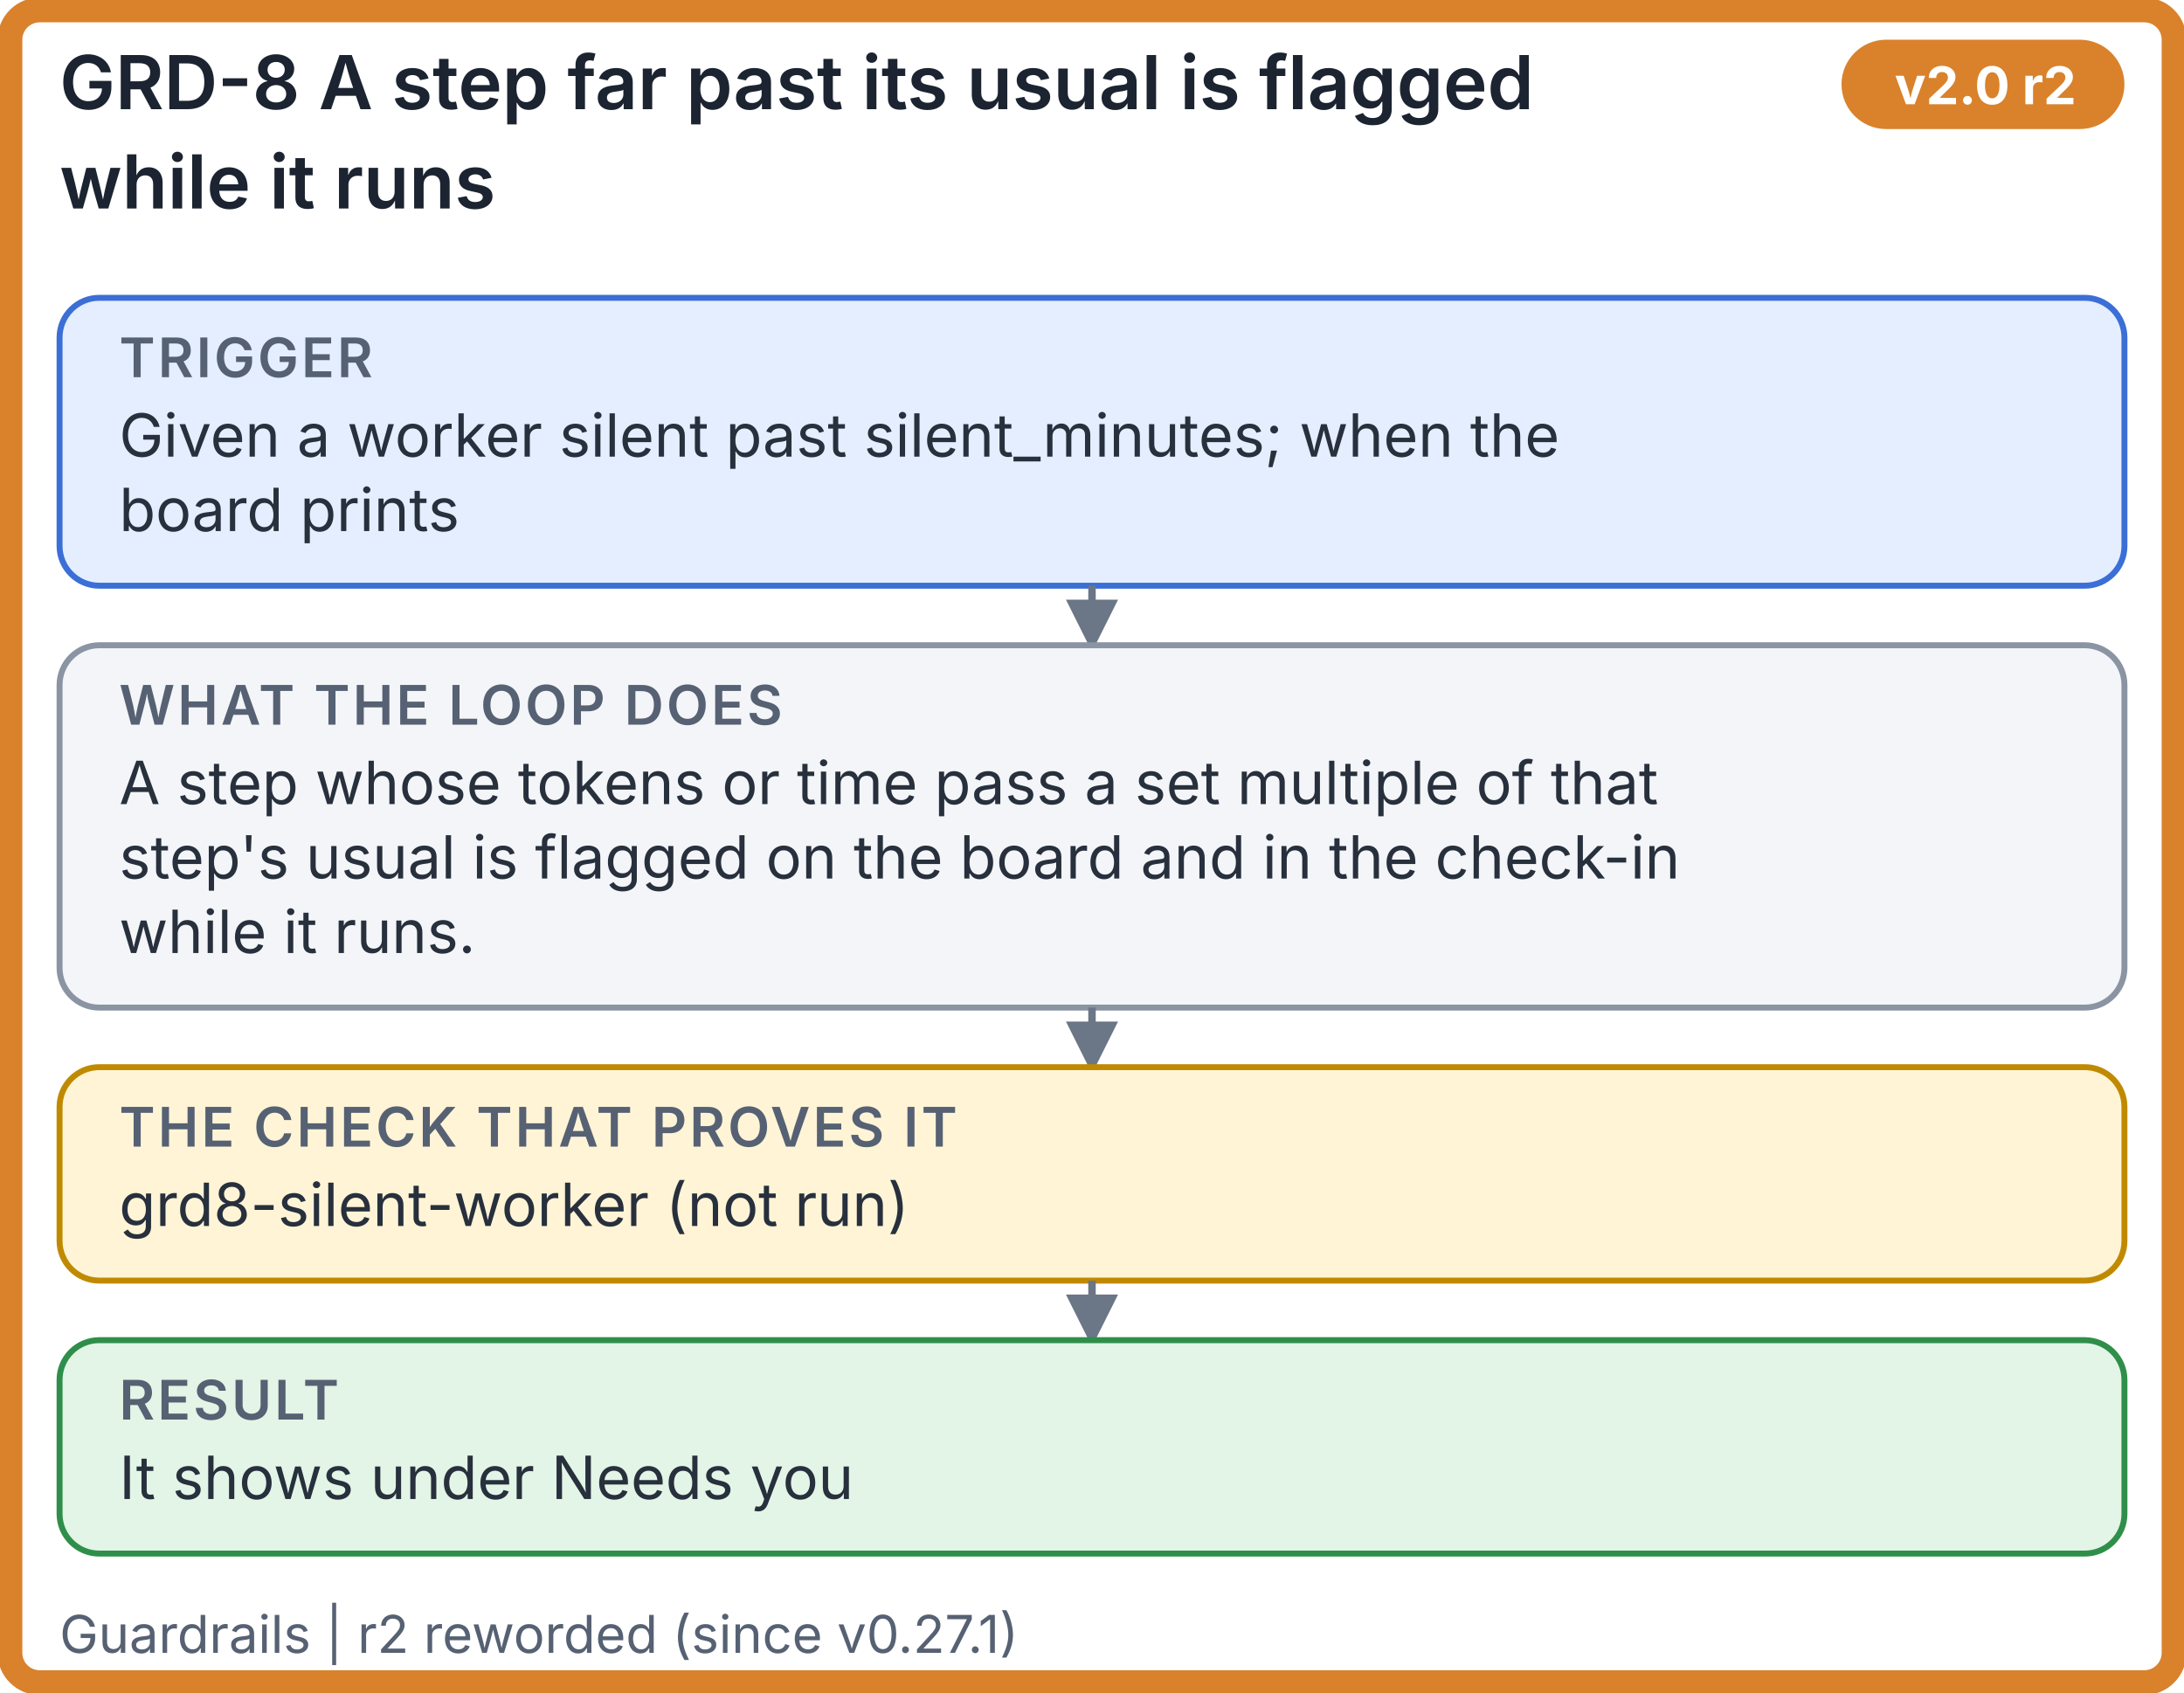
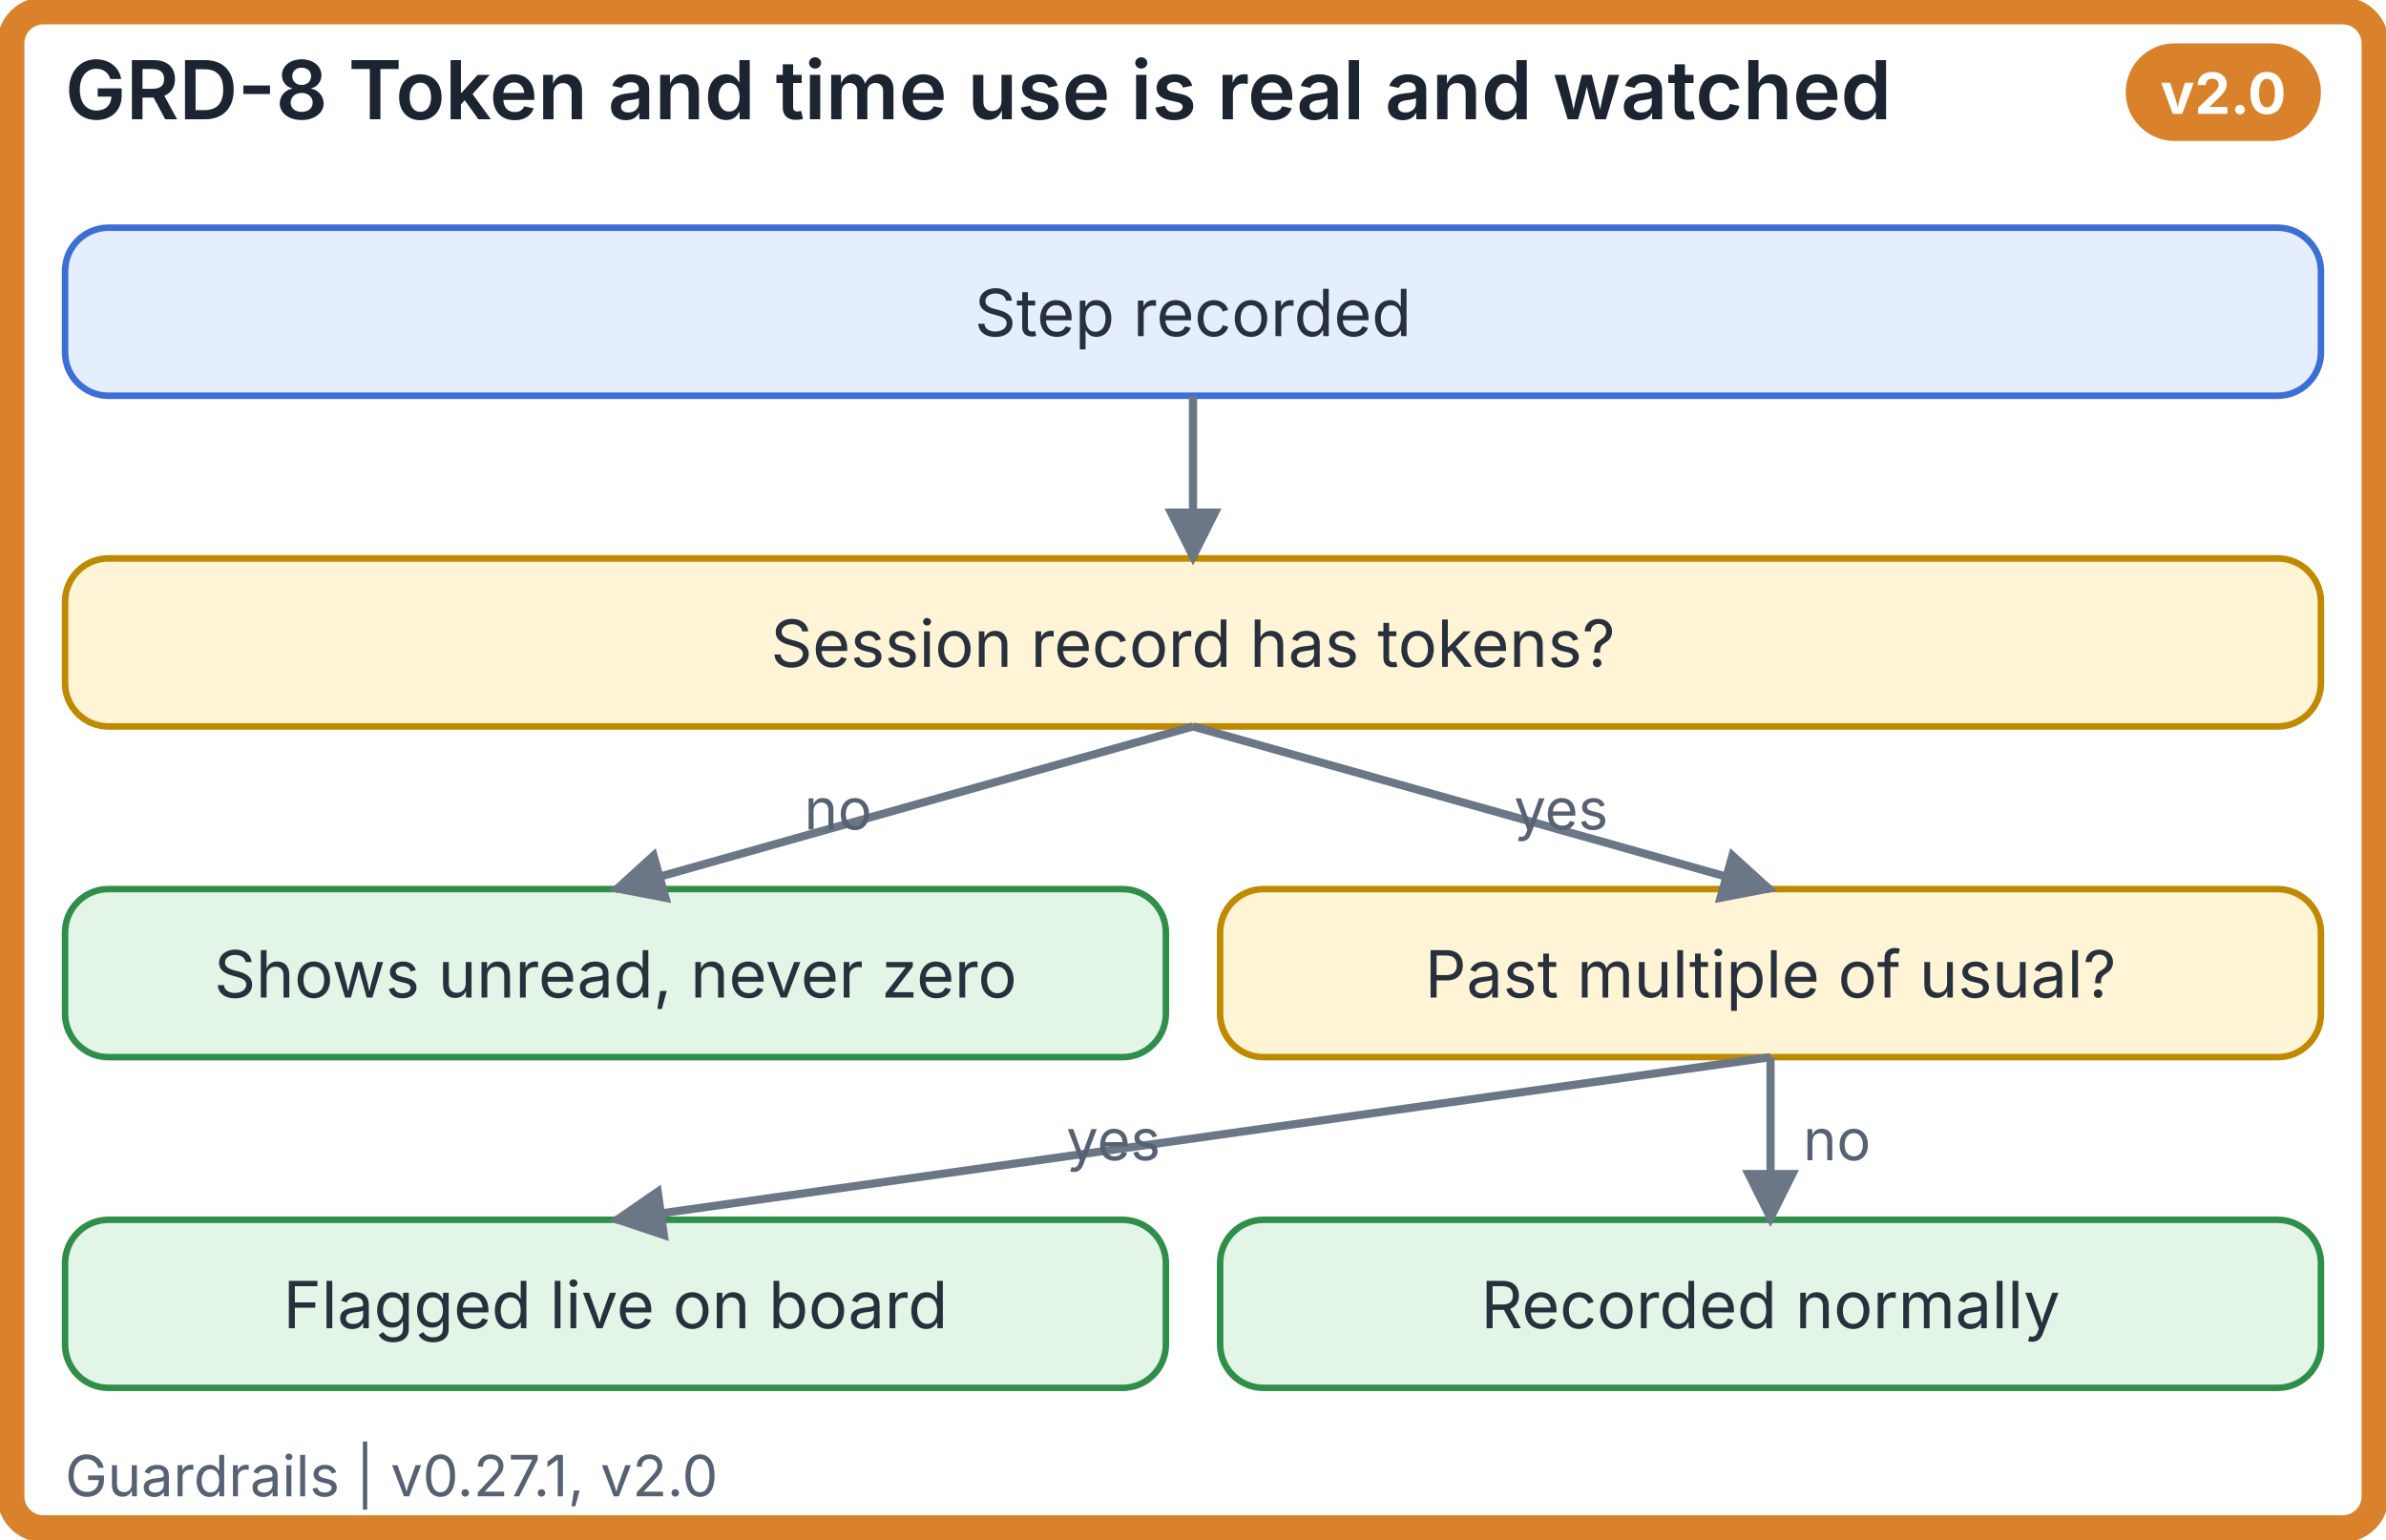
- <svg xmlns="http://www.w3.org/2000/svg" viewBox="0 0 440 341" width="440" role="img" aria-label="Flow of GRD-8 A step far past its usual is flagged while it runs: trigger, what the loop does, the check that proves it, the result">
+ <svg xmlns="http://www.w3.org/2000/svg" viewBox="0 0 440 284" width="440" role="img" aria-label="Flow of GRD-8 Token and time use is real and watched">
  <style>
.f-t{font:600 15px system-ui,-apple-system,Segoe UI,sans-serif;fill:#1b2430}
.f-h{font:600 11px system-ui,-apple-system,Segoe UI,sans-serif;fill:#566173;letter-spacing:.05em}
.f-s{font:400 12px system-ui,-apple-system,Segoe UI,sans-serif;fill:#27303c}
.f-x{font:400 10.5px system-ui,-apple-system,Segoe UI,sans-serif;fill:#566173}
.f-you{fill:#e4eeff;stroke:#3b6fd6}
.f-step{fill:#f3f5f8;stroke:#8a94a3}
.f-gate{fill:#fff4d6;stroke:#c08a00}
.f-ok{fill:#e2f5e6;stroke:#2f8f4a}
.f-find{fill:#fde9e7;stroke:#c5483f}
.f-bg{fill:#ffffff}
.f-a{stroke:#6b7686;stroke-width:1.5;fill:none}
.f-ah{fill:#6b7686}
@media (prefers-color-scheme: dark){
.f-t{fill:#eef2f6}.f-h,.f-x{fill:#a3afbf}.f-s{fill:#e1e7ee}
.f-step{fill:#222b36;stroke:#5c6b7d}.f-you{fill:#162a4f;stroke:#6d9bf0}
.f-gate{fill:#3a2e0d;stroke:#d9a521}.f-find{fill:#3d1c1a;stroke:#e0736a}
.f-ok{fill:#153420;stroke:#4fb56c}.f-bg{fill:#12171d}.f-a{stroke:#9aa7b8}.f-ah{fill:#9aa7b8}
}

.k-shipped{stroke:#8a94a3;stroke-width:1.5}.k-v20{stroke:#d9822b;stroke-width:5}.k-v21{stroke:#8a5cd6;stroke-width:5;stroke-dasharray:10 6}
.p-shipped{fill:#2f8f4a}.p-v20{fill:#d9822b}.p-v21{fill:#8a5cd6}
.f-pill{font:700 10.5px system-ui,-apple-system,Segoe UI,sans-serif;fill:#ffffff}
@media (prefers-color-scheme: dark){.k-shipped{stroke:#5c6b7d}.k-v20{stroke:#f0a050}.k-v21{stroke:#b08cf0}.p-shipped{fill:#3d9c58}.p-v20{fill:#c46f1c}.p-v21{fill:#7a4cc6}}
</style>
  <defs>
    <marker id="ah" viewBox="0 0 8 8" refX="7" refY="4" markerWidth="7" markerHeight="7" orient="auto-start-reverse">
      <path d="M0 0 L8 4 L0 8 z" class="f-ah" />
    </marker>
  </defs>
-   <rect width="440" height="341" class="f-bg" />
-   <text x="12" y="22" class="f-t">GRD-8 A step far past its usual is flagged</text>
-   <text x="12" y="42" class="f-t">while it runs</text>
-   <rect x="12" y="60" width="416" height="58" rx="8" class="f-you" stroke-width="1.2" />
-   <text x="24" y="76" class="f-h">TRIGGER</text>
-   <text x="24" y="92" class="f-s">Given a worker silent past silent_minutes; when the</text>
-   <text x="24" y="107" class="f-s">board prints</text>
-   <path d="M220 118 L220 130" class="f-a" marker-end="url(#ah)" />
-   <rect x="12" y="130" width="416" height="73" rx="8" class="f-step" stroke-width="1.2" />
-   <text x="24" y="146" class="f-h">WHAT THE LOOP DOES</text>
-   <text x="24" y="162" class="f-s">A step whose tokens or time pass a set multiple of that</text>
-   <text x="24" y="177" class="f-s">step's usual is flagged on the board and in the check-in</text>
-   <text x="24" y="192" class="f-s">while it runs.</text>
-   <path d="M220 203 L220 215" class="f-a" marker-end="url(#ah)" />
-   <rect x="12" y="215" width="416" height="43" rx="8" class="f-gate" stroke-width="1.2" />
-   <text x="24" y="231" class="f-h">THE CHECK THAT PROVES IT</text>
-   <text x="24" y="247" class="f-s">grd8-silent-worker (not run)</text>
-   <path d="M220 258 L220 270" class="f-a" marker-end="url(#ah)" />
-   <rect x="12" y="270" width="416" height="43" rx="8" class="f-ok" stroke-width="1.2" />
-   <text x="24" y="286" class="f-h">RESULT</text>
-   <text x="24" y="302" class="f-s">It shows under Needs you</text>
-   <text x="12" y="333" class="f-x">Guardrails | r2 reworded (since v0.27.1)</text>
-   <rect x="2" y="2" width="436" height="337" rx="6" fill="none" class="k-v20" />
-   <rect x="371" y="8" width="57" height="18" rx="9" class="p-v20" />
-   <text x="400" y="21" text-anchor="middle" class="f-pill">v2.0 r2</text>
+   <rect width="440" height="284" class="f-bg" />
+   <text x="12" y="22" class="f-t">GRD-8 Token and time use is real and watched</text>
+   <rect x="12.0" y="42" width="416.0" height="31" rx="8" class="f-you" stroke-width="1.2" />
+   <text x="220.0" y="62" text-anchor="middle" class="f-s">Step recorded</text>
+   <rect x="12.0" y="103" width="416.0" height="31" rx="8" class="f-gate" stroke-width="1.2" />
+   <text x="220.0" y="123" text-anchor="middle" class="f-s">Session record has tokens?</text>
+   <rect x="12.0" y="164" width="203.0" height="31" rx="8" class="f-ok" stroke-width="1.2" />
+   <text x="113.5" y="184" text-anchor="middle" class="f-s">Shows unread, never zero</text>
+   <rect x="225.0" y="164" width="203.0" height="31" rx="8" class="f-gate" stroke-width="1.2" />
+   <text x="326.5" y="184" text-anchor="middle" class="f-s">Past multiple of usual?</text>
+   <rect x="12.0" y="225" width="203.0" height="31" rx="8" class="f-ok" stroke-width="1.2" />
+   <text x="113.5" y="245" text-anchor="middle" class="f-s">Flagged live on board</text>
+   <rect x="225.0" y="225" width="203.0" height="31" rx="8" class="f-ok" stroke-width="1.2" />
+   <text x="326.5" y="245" text-anchor="middle" class="f-s">Recorded normally</text>
+   <path d="M220.0 73.0 L220.0 103.0" class="f-a" marker-end="url(#ah)" />
+   <path d="M220.0 134.0 L113.5 164.0" class="f-a" marker-end="url(#ah)" />
+   <text x="160.8" y="153.0" text-anchor="end" class="f-x">no</text>
+   <path d="M220.0 134.0 L326.5 164.0" class="f-a" marker-end="url(#ah)" />
+   <text x="279.2" y="153.0" text-anchor="start" class="f-x">yes</text>
+   <path d="M326.5 195.0 L113.5 225.0" class="f-a" marker-end="url(#ah)" />
+   <text x="214.0" y="214.0" text-anchor="end" class="f-x">yes</text>
+   <path d="M326.5 195.0 L326.5 225.0" class="f-a" marker-end="url(#ah)" />
+   <text x="332.5" y="214.0" text-anchor="start" class="f-x">no</text>
+   <text x="12" y="276" class="f-x">Guardrails | v0.27.1, v2.0</text>
+   <rect x="2" y="2" width="436" height="280" rx="6" fill="none" class="k-v20" />
+   <rect x="392" y="8" width="36" height="18" rx="9" class="p-v20" />
+   <text x="410" y="21" text-anchor="middle" class="f-pill">v2.0</text>
</svg>
